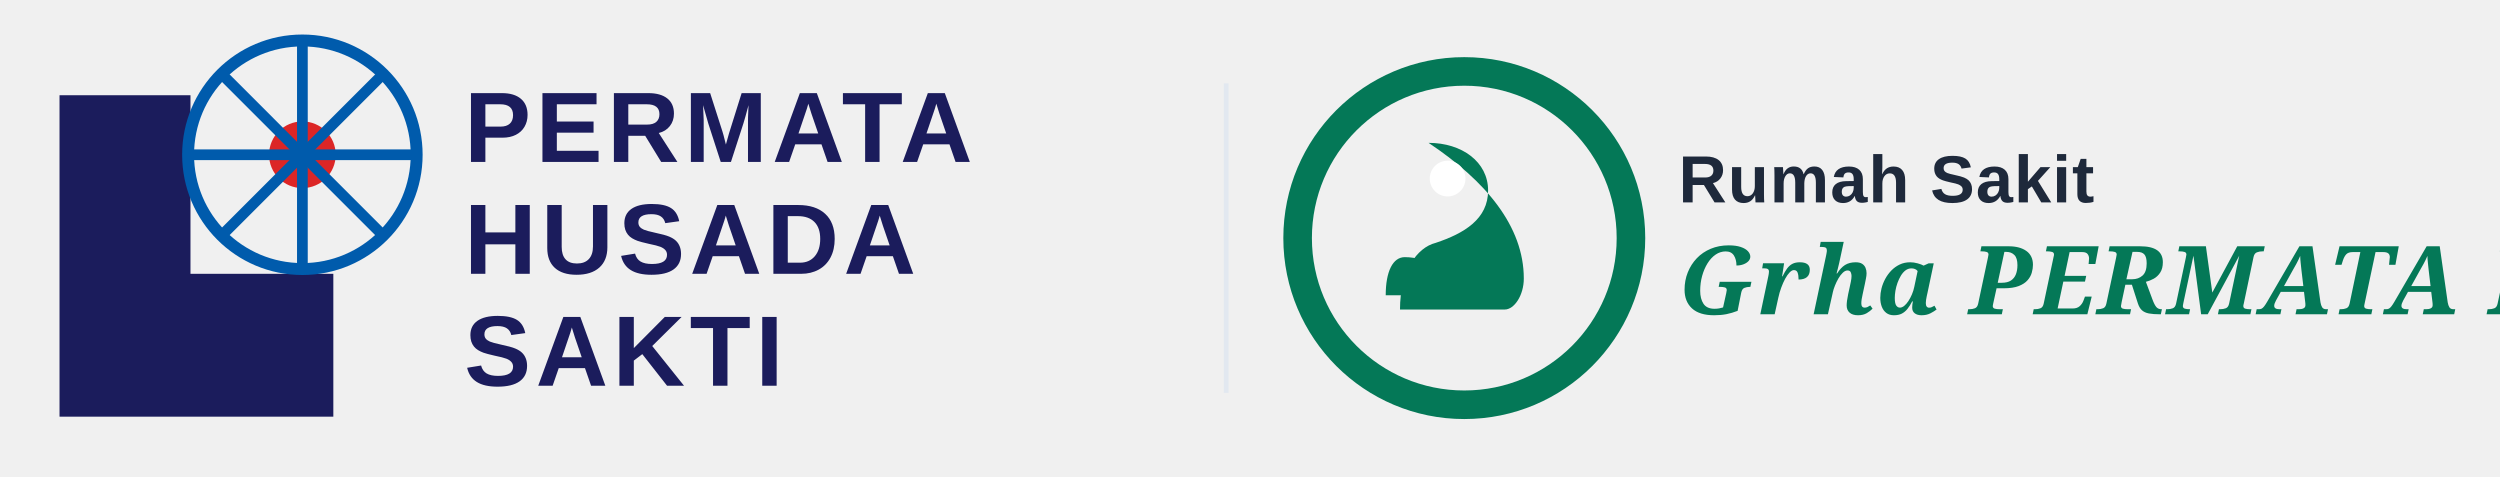
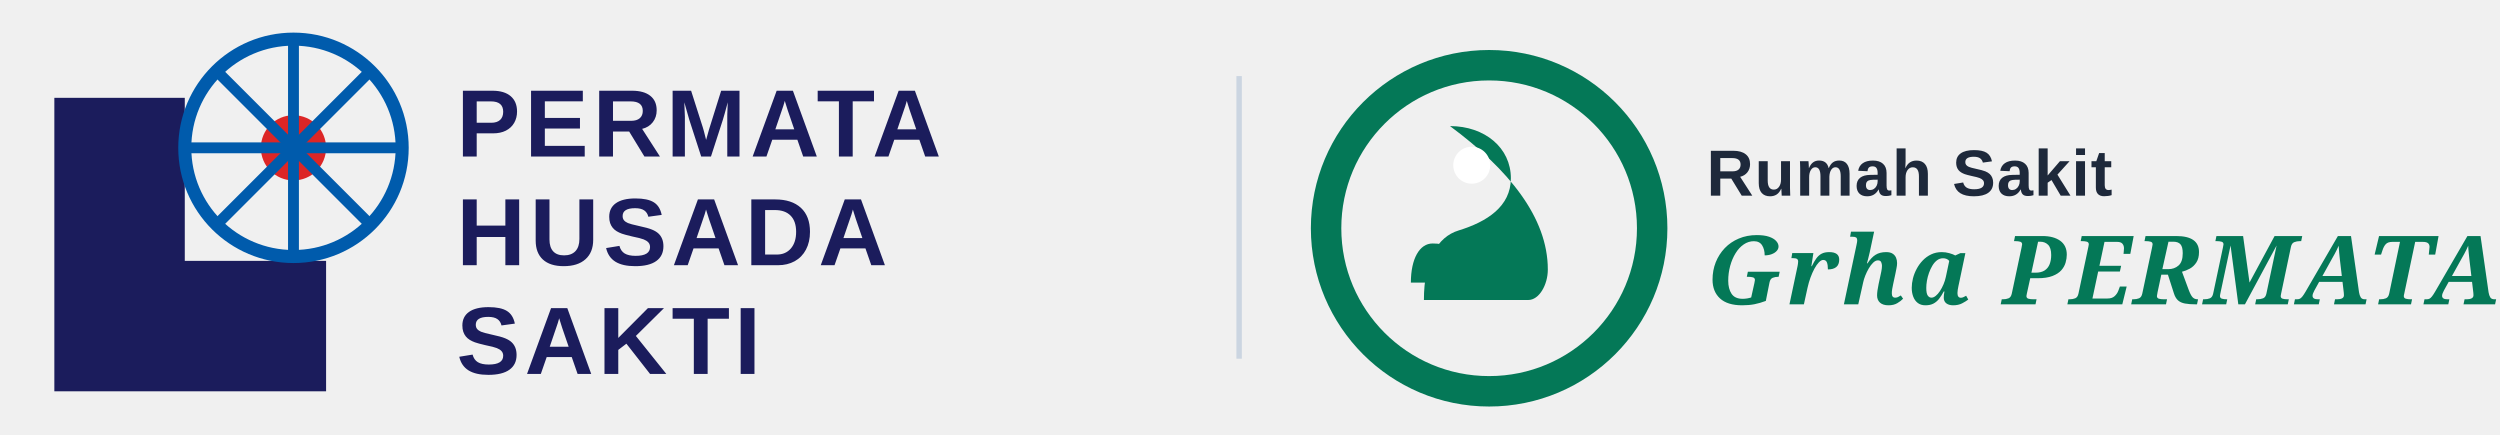
- <svg xmlns="http://www.w3.org/2000/svg" viewBox="0 0 1050 200" width="100%" height="100%">
-   <g id="logo-phs" transform="translate(15, 10)">
-     <path d="M 10 30 L 65 30 L 65 105 L 125 105 L 125 165 L 10 165 Z" fill="#1b1c5c" />
-     <circle cx="112" cy="55" r="48" fill="none" stroke="#005bac" stroke-width="5" />
-     <circle cx="112" cy="55" r="14" fill="#dc2626" />
-     <line x1="112" y1="7" x2="112" y2="103" stroke="#005bac" stroke-width="4.5" />
-     <line x1="64" y1="55" x2="160" y2="55" stroke="#005bac" stroke-width="4.5" />
-     <line x1="78" y1="21" x2="146" y2="89" stroke="#005bac" stroke-width="4.5" />
-     <line x1="78" y1="89" x2="146" y2="21" stroke="#005bac" stroke-width="4.5" />
-     <g font-family="'Plus Jakarta Sans', Arial, sans-serif" font-weight="900" fill="#1b1c5c" font-size="42" letter-spacing="2">
-       <text x="180" y="58">PERMATA</text>
-       <text x="180" y="105">HUSADA</text>
-       <text x="180" y="152">SAKTI</text>
+ <svg xmlns="http://www.w3.org/2000/svg" viewBox="0 0 1150 200" width="100%" height="100%">
+   <g id="logo-phs" transform="translate(10, 10)">
+     <path d="M 15 35 L 75 35 L 75 110 L 140 110 L 140 170 L 15 170 Z" fill="#1b1c5c" />
+     <circle cx="125" cy="58" r="50" fill="none" stroke="#005bac" stroke-width="6" />
+     <circle cx="125" cy="58" r="15" fill="#dc2626" />
+     <line x1="125" y1="8" x2="125" y2="108" stroke="#005bac" stroke-width="5" />
+     <line x1="75" y1="58" x2="175" y2="58" stroke="#005bac" stroke-width="5" />
+     <line x1="89.6" y1="22.6" x2="160.4" y2="93.4" stroke="#005bac" stroke-width="5" />
+     <line x1="89.6" y1="93.4" x2="160.4" y2="22.6" stroke="#005bac" stroke-width="5" />
+     <g font-family="'Plus Jakarta Sans', Arial, sans-serif" font-weight="900" fill="#1b1c5c" font-size="44" letter-spacing="2">
+       <text x="200" y="62">PERMATA</text>
+       <text x="200" y="112">HUSADA</text>
+       <text x="200" y="162">SAKTI</text>
    </g>
  </g>
-   <line x1="515" y1="35" x2="515" y2="165" stroke="#e2e8f0" stroke-width="2" />
-   <g id="logo-rpi" transform="translate(540, 10)">
-     <circle cx="75" cy="90" r="70" fill="none" stroke="#047857" stroke-width="12" />
-     <path d="M 60 50 C 74 50 85 58 85 70 C 85 82 75 88 63 92 C 55 94 48 104 48 120 L 92 120 C 96 120 100 114 100 107 C 100 85 84 66 60 50 Z" fill="#047857" />
-     <circle cx="68" cy="65" r="7.5" fill="#ffffff" />
-     <path d="M 50 98 C 60 98 68 104 68 114 L 42 114 C 42 104 45 98 50 98 Z" fill="#047857" />
-     <text x="165" y="75" font-family="'Plus Jakarta Sans', Arial, sans-serif" font-weight="600" font-size="28" fill="#1e293b" letter-spacing="0.5">Rumah Sakit</text>
-     <text x="165" y="122" font-family="'Plus Jakarta Sans', Georgia, serif" font-weight="900" font-style="italic" font-size="40" fill="#047857" letter-spacing="1">Grha PERMATA IBU</text>
+   <line x1="570" y1="35" x2="570" y2="165" stroke="#cbd5e1" stroke-width="2.5" />
+   <g id="logo-rpi" transform="translate(605, 10)">
+     <circle cx="80" cy="95" r="75" fill="none" stroke="#047857" stroke-width="14" />
+     <path d="M 62 48 C 78 48 90 58 90 72 C 90 85 79 92 66 96 C 56 99 50 110 50 128 L 98 128 C 103 128 107 121 107 114 C 107 90 89 68 62 48 Z" fill="#047857" />
+     <circle cx="72" cy="66" r="8.5" fill="#ffffff" />
+     <path d="M 54 102 C 65 102 74 109 74 120 L 44 120 C 44 109 48 102 54 102 Z" fill="#047857" />
+     <text x="180" y="80" font-family="'Plus Jakarta Sans', Arial, sans-serif" font-weight="600" font-size="30" fill="#1e293b" letter-spacing="0.5">Rumah Sakit</text>
+     <text x="180" y="130" font-family="'Plus Jakarta Sans', Georgia, serif" font-weight="900" font-style="italic" font-size="44" fill="#047857" letter-spacing="1.5">Grha PERMATA IBU</text>
  </g>
</svg>
